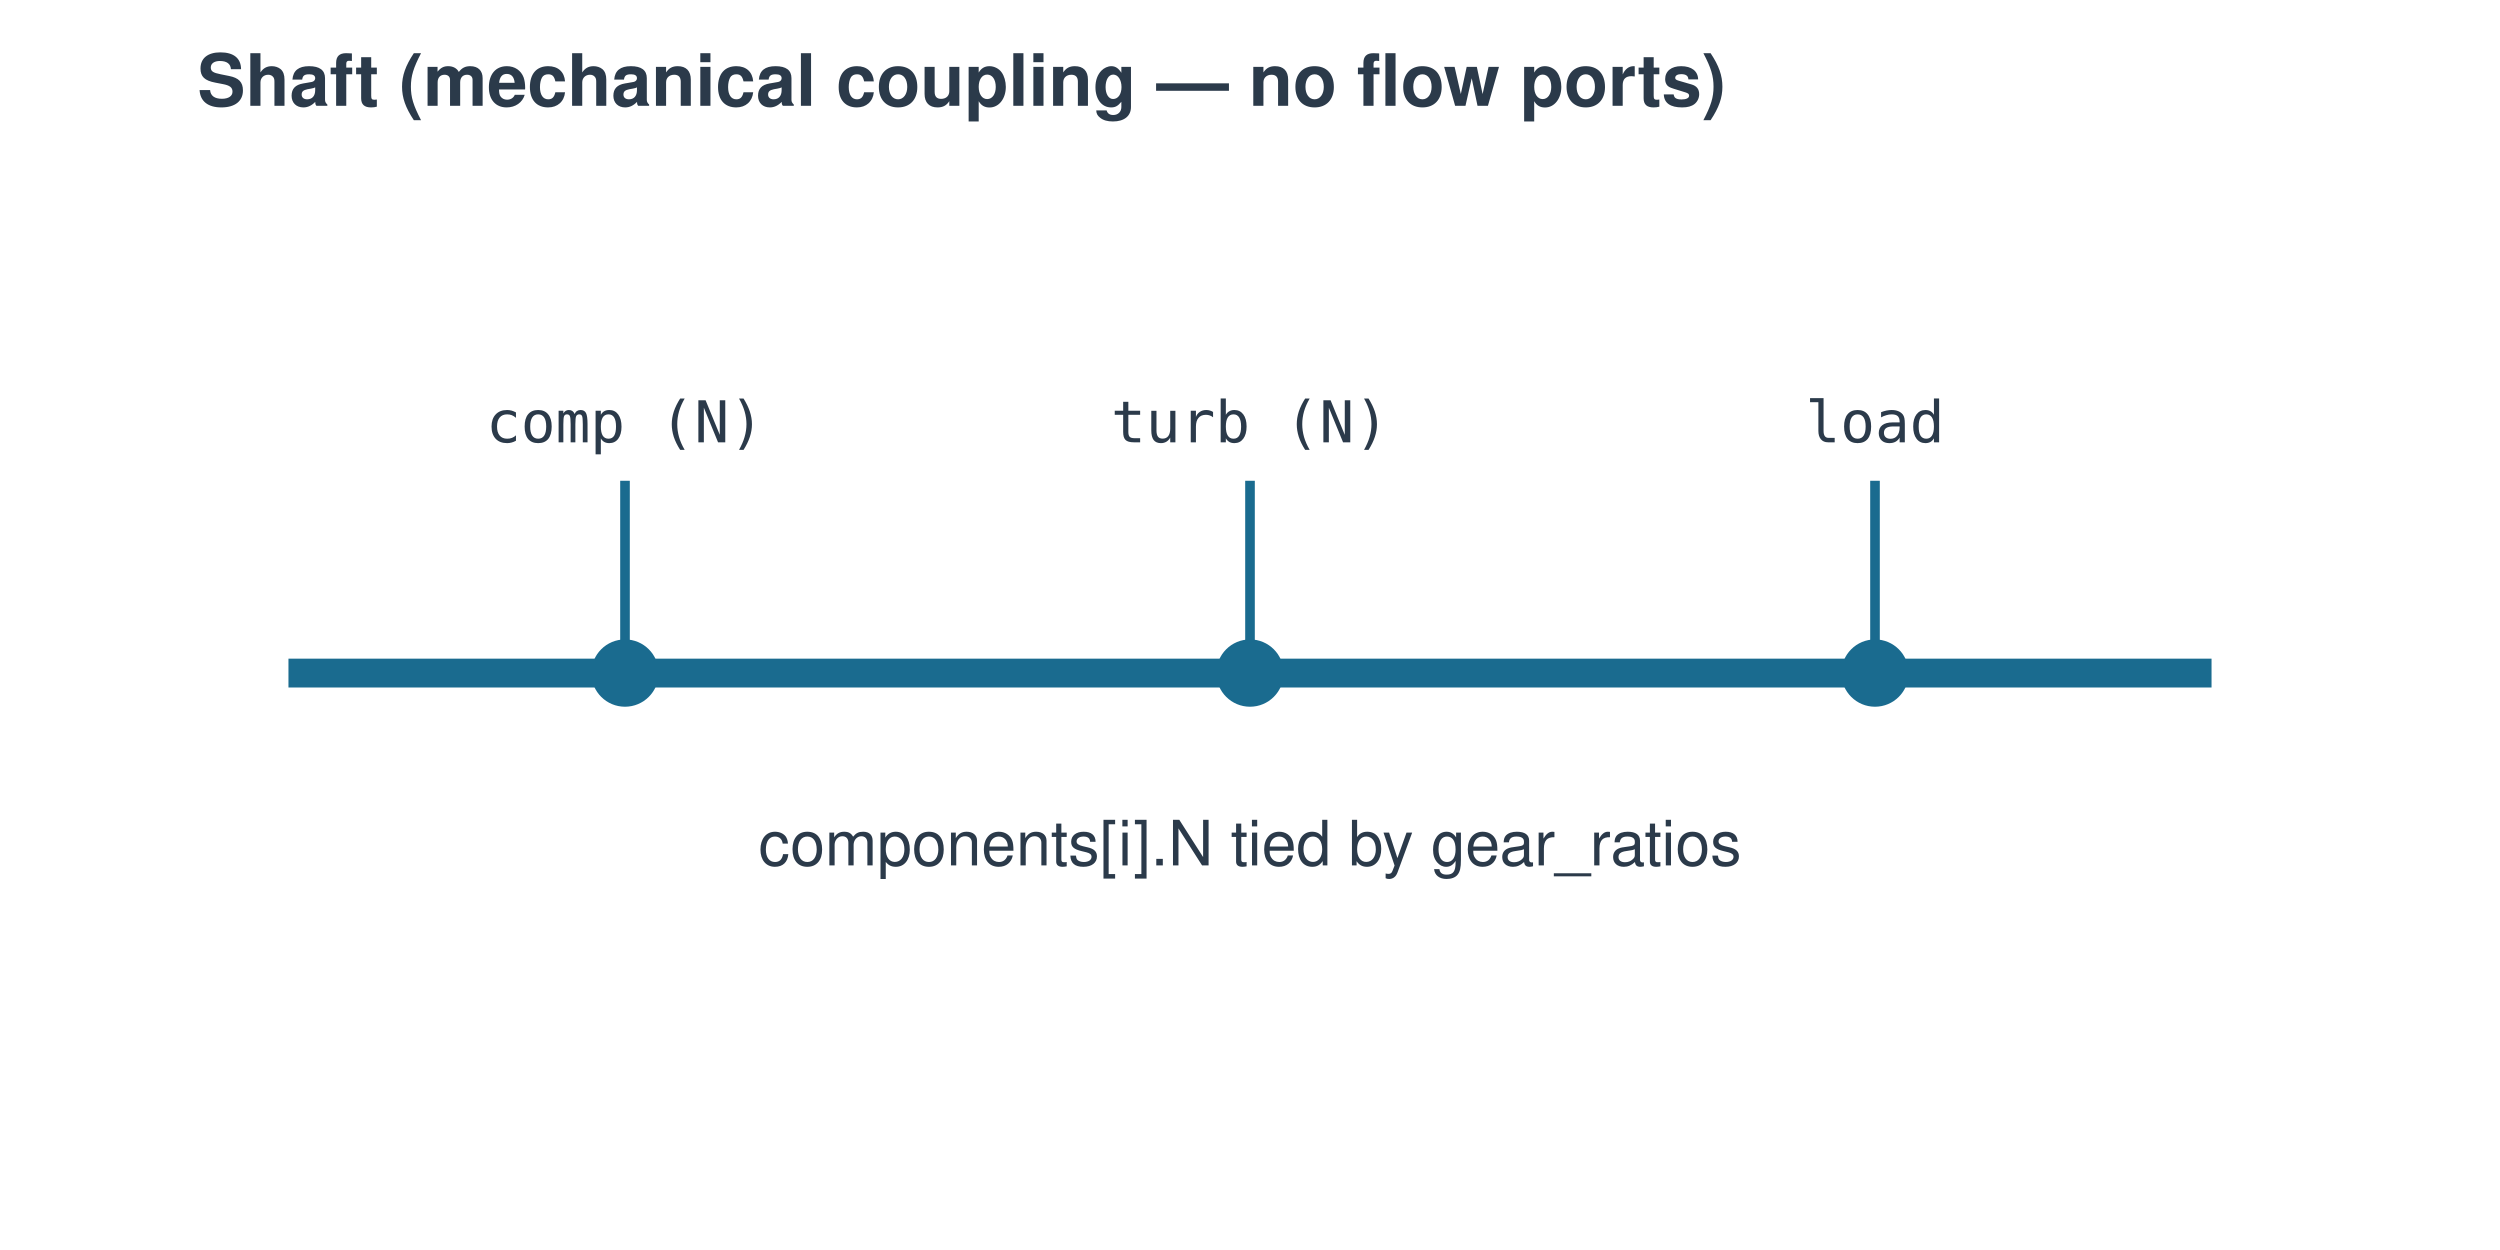
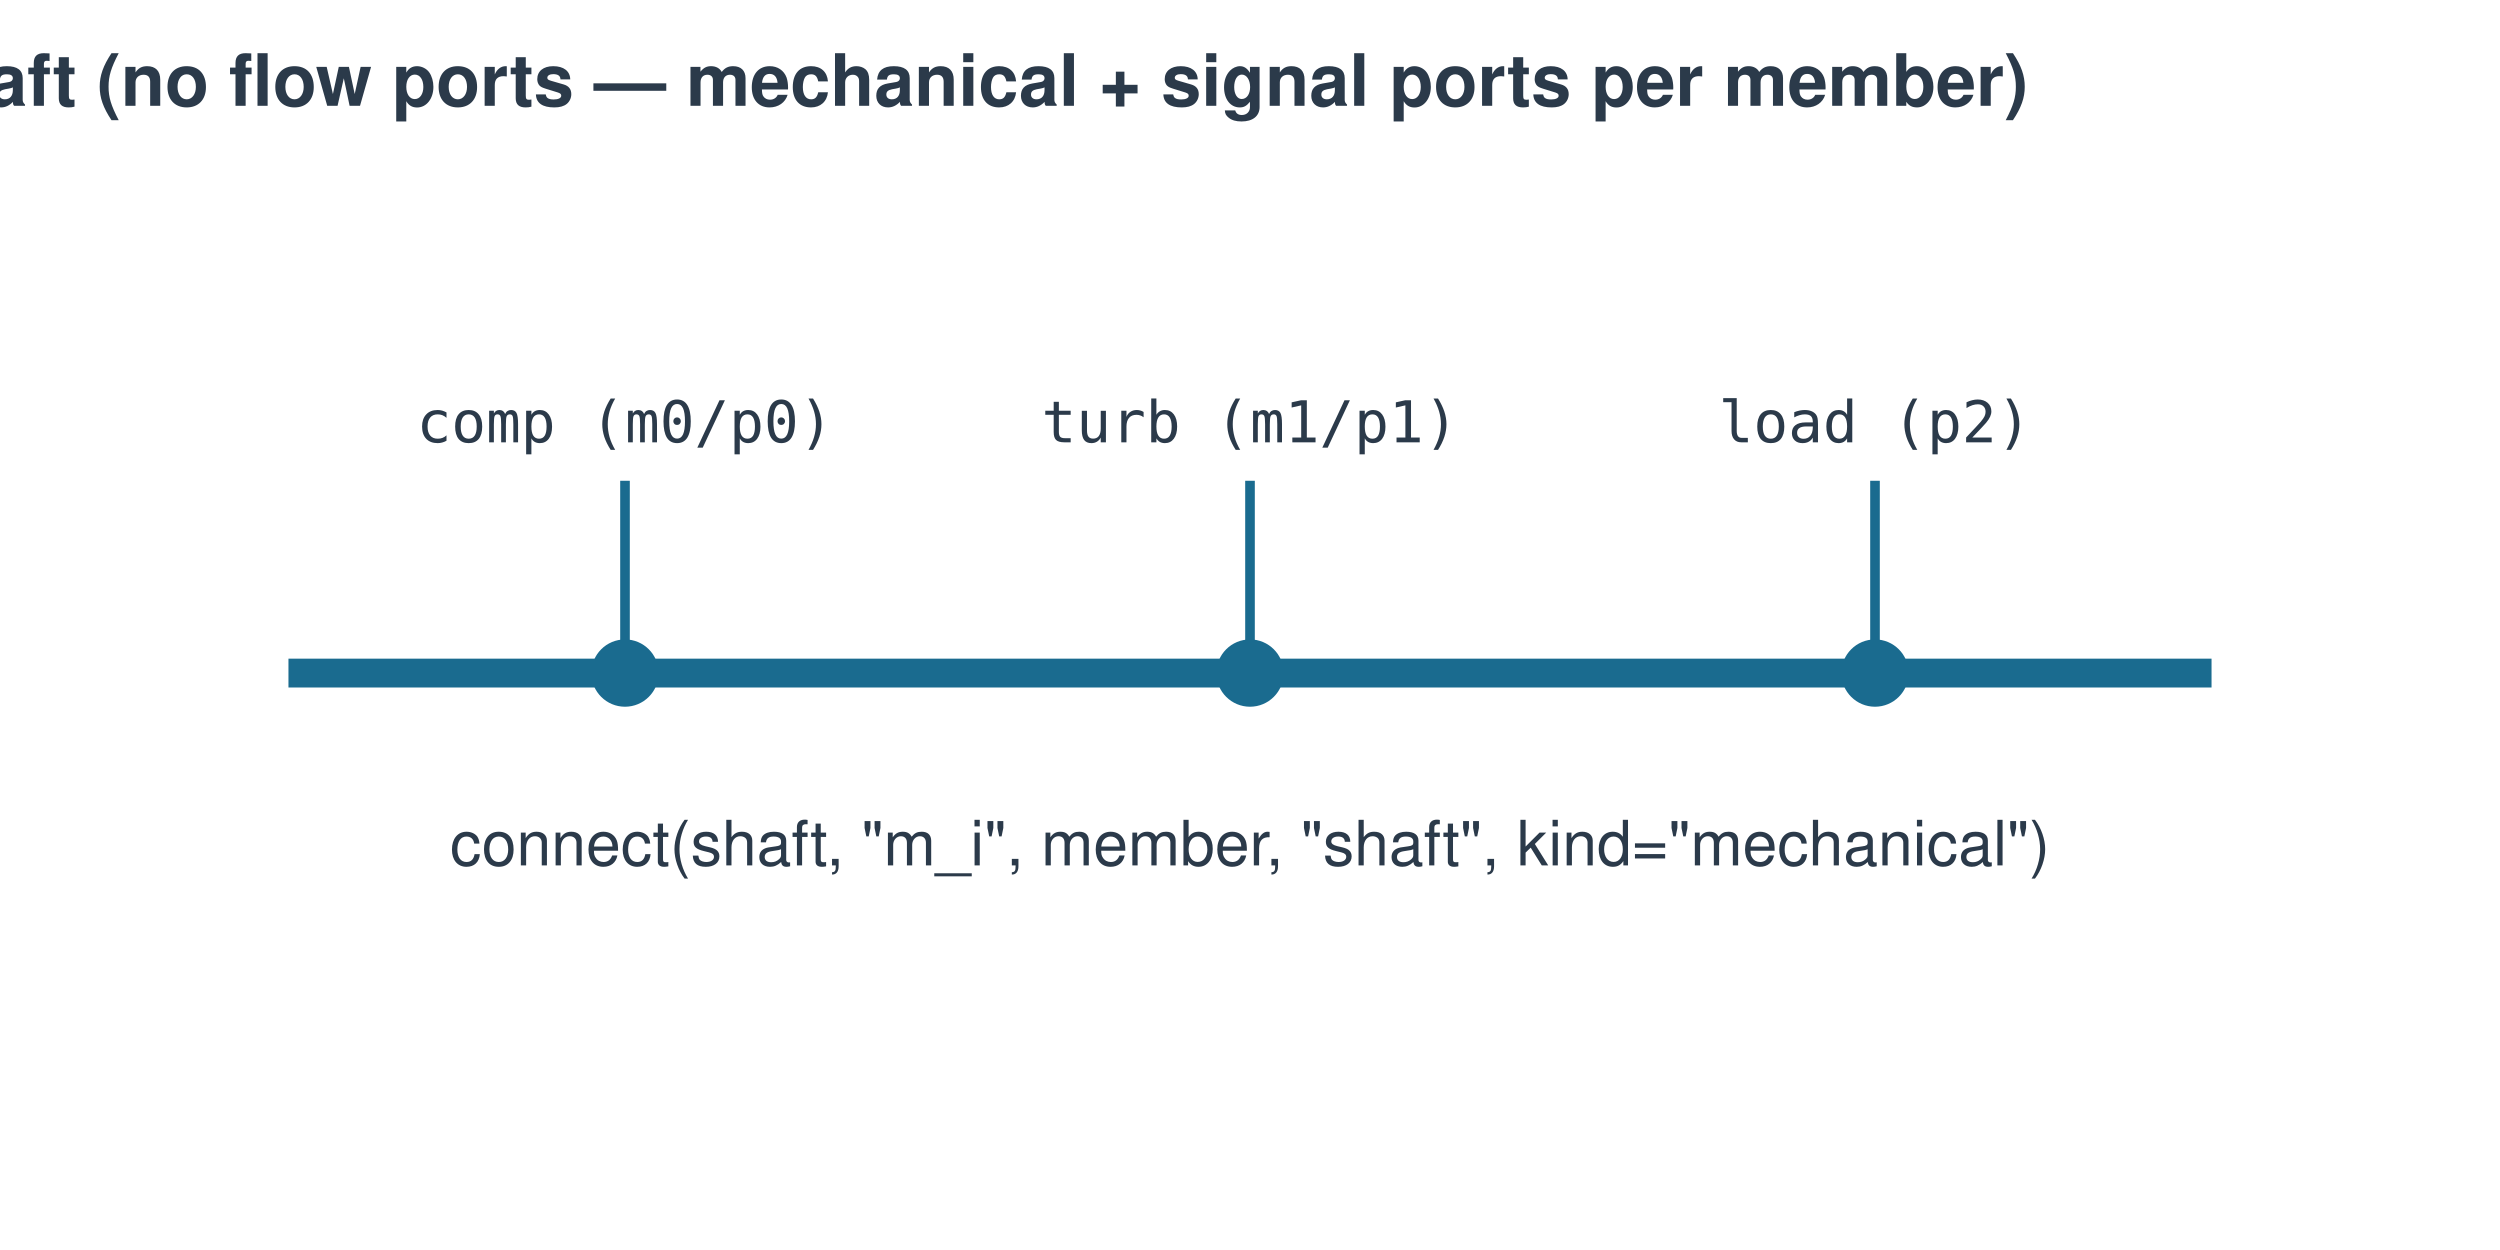
<svg xmlns="http://www.w3.org/2000/svg" viewBox="0 0 520 260">
  <defs>
    <marker id="arrow" viewBox="0 0 10 10" refX="9" refY="5" markerWidth="7" markerHeight="7" orient="auto-start-reverse">
      <path d="M0,0 L10,5 L0,10 z" fill="#2b3a4a" />
    </marker>
    <marker id="arrow-red" viewBox="0 0 10 10" refX="9" refY="5" markerWidth="7" markerHeight="7" orient="auto-start-reverse">
      <path d="M0,0 L10,5 L0,10 z" fill="#c0392b" />
    </marker>
    <marker id="arrow-blue" viewBox="0 0 10 10" refX="9" refY="5" markerWidth="7" markerHeight="7" orient="auto-start-reverse">
      <path d="M0,0 L10,5 L0,10 z" fill="#1a6b8f" />
    </marker>
  </defs>
  <style>
  .lbl { font-family:-apple-system,'Segoe UI',Helvetica,Arial,sans-serif; font-size:13px; fill:#2b3a4a; }
  .tag { font-family:Menlo,Consolas,monospace; font-size:12px; fill:#2b3a4a; }
  .title { font-family:-apple-system,'Segoe UI',Helvetica,Arial,sans-serif; font-size:15px; font-weight:600; fill:#2b3a4a; }
</style>
-   <text x="200.0" y="22" text-anchor="middle" class="title">Shaft (mechanical coupling — no flow ports)</text>
+   <text x="200.0" y="22" text-anchor="middle" class="title">Shaft (no flow ports — mechanical + signal ports per member)</text>
  <line x1="60" y1="140.0" x2="460" y2="140.0" stroke="#1a6b8f" stroke-width="6" />
  <circle cx="130" cy="140.0" r="7" fill="#1a6b8f" />
  <line x1="130" y1="140.0" x2="130" y2="100.0" stroke="#1a6b8f" stroke-width="2" />
-   <text x="130" y="92.0" text-anchor="middle" class="tag" fill="#1a6b8f">comp (N)</text>
+   <text x="130" y="92.0" text-anchor="middle" class="tag" fill="#1a6b8f">comp (m0/p0)</text>
  <circle cx="260.0" cy="140.0" r="7" fill="#1a6b8f" />
  <line x1="260.0" y1="140.0" x2="260.0" y2="100.0" stroke="#1a6b8f" stroke-width="2" />
-   <text x="260.0" y="92.0" text-anchor="middle" class="tag" fill="#1a6b8f">turb (N)</text>
+   <text x="260.0" y="92.0" text-anchor="middle" class="tag" fill="#1a6b8f">turb (m1/p1)</text>
  <circle cx="390" cy="140.0" r="7" fill="#1a6b8f" />
  <line x1="390" y1="140.0" x2="390" y2="100.0" stroke="#1a6b8f" stroke-width="2" />
-   <text x="390" y="92.0" text-anchor="middle" class="tag" fill="#1a6b8f">load</text>
-   <text x="260.0" y="180.0" text-anchor="middle" class="lbl">components[i].N tied by gear_ratios</text>
+   <text x="390" y="92.0" text-anchor="middle" class="tag" fill="#1a6b8f">load (p2)</text>
+   <text x="260.0" y="180.0" text-anchor="middle" class="lbl">connect(shaft, "m_i", member, "shaft", kind="mechanical")</text>
</svg>
